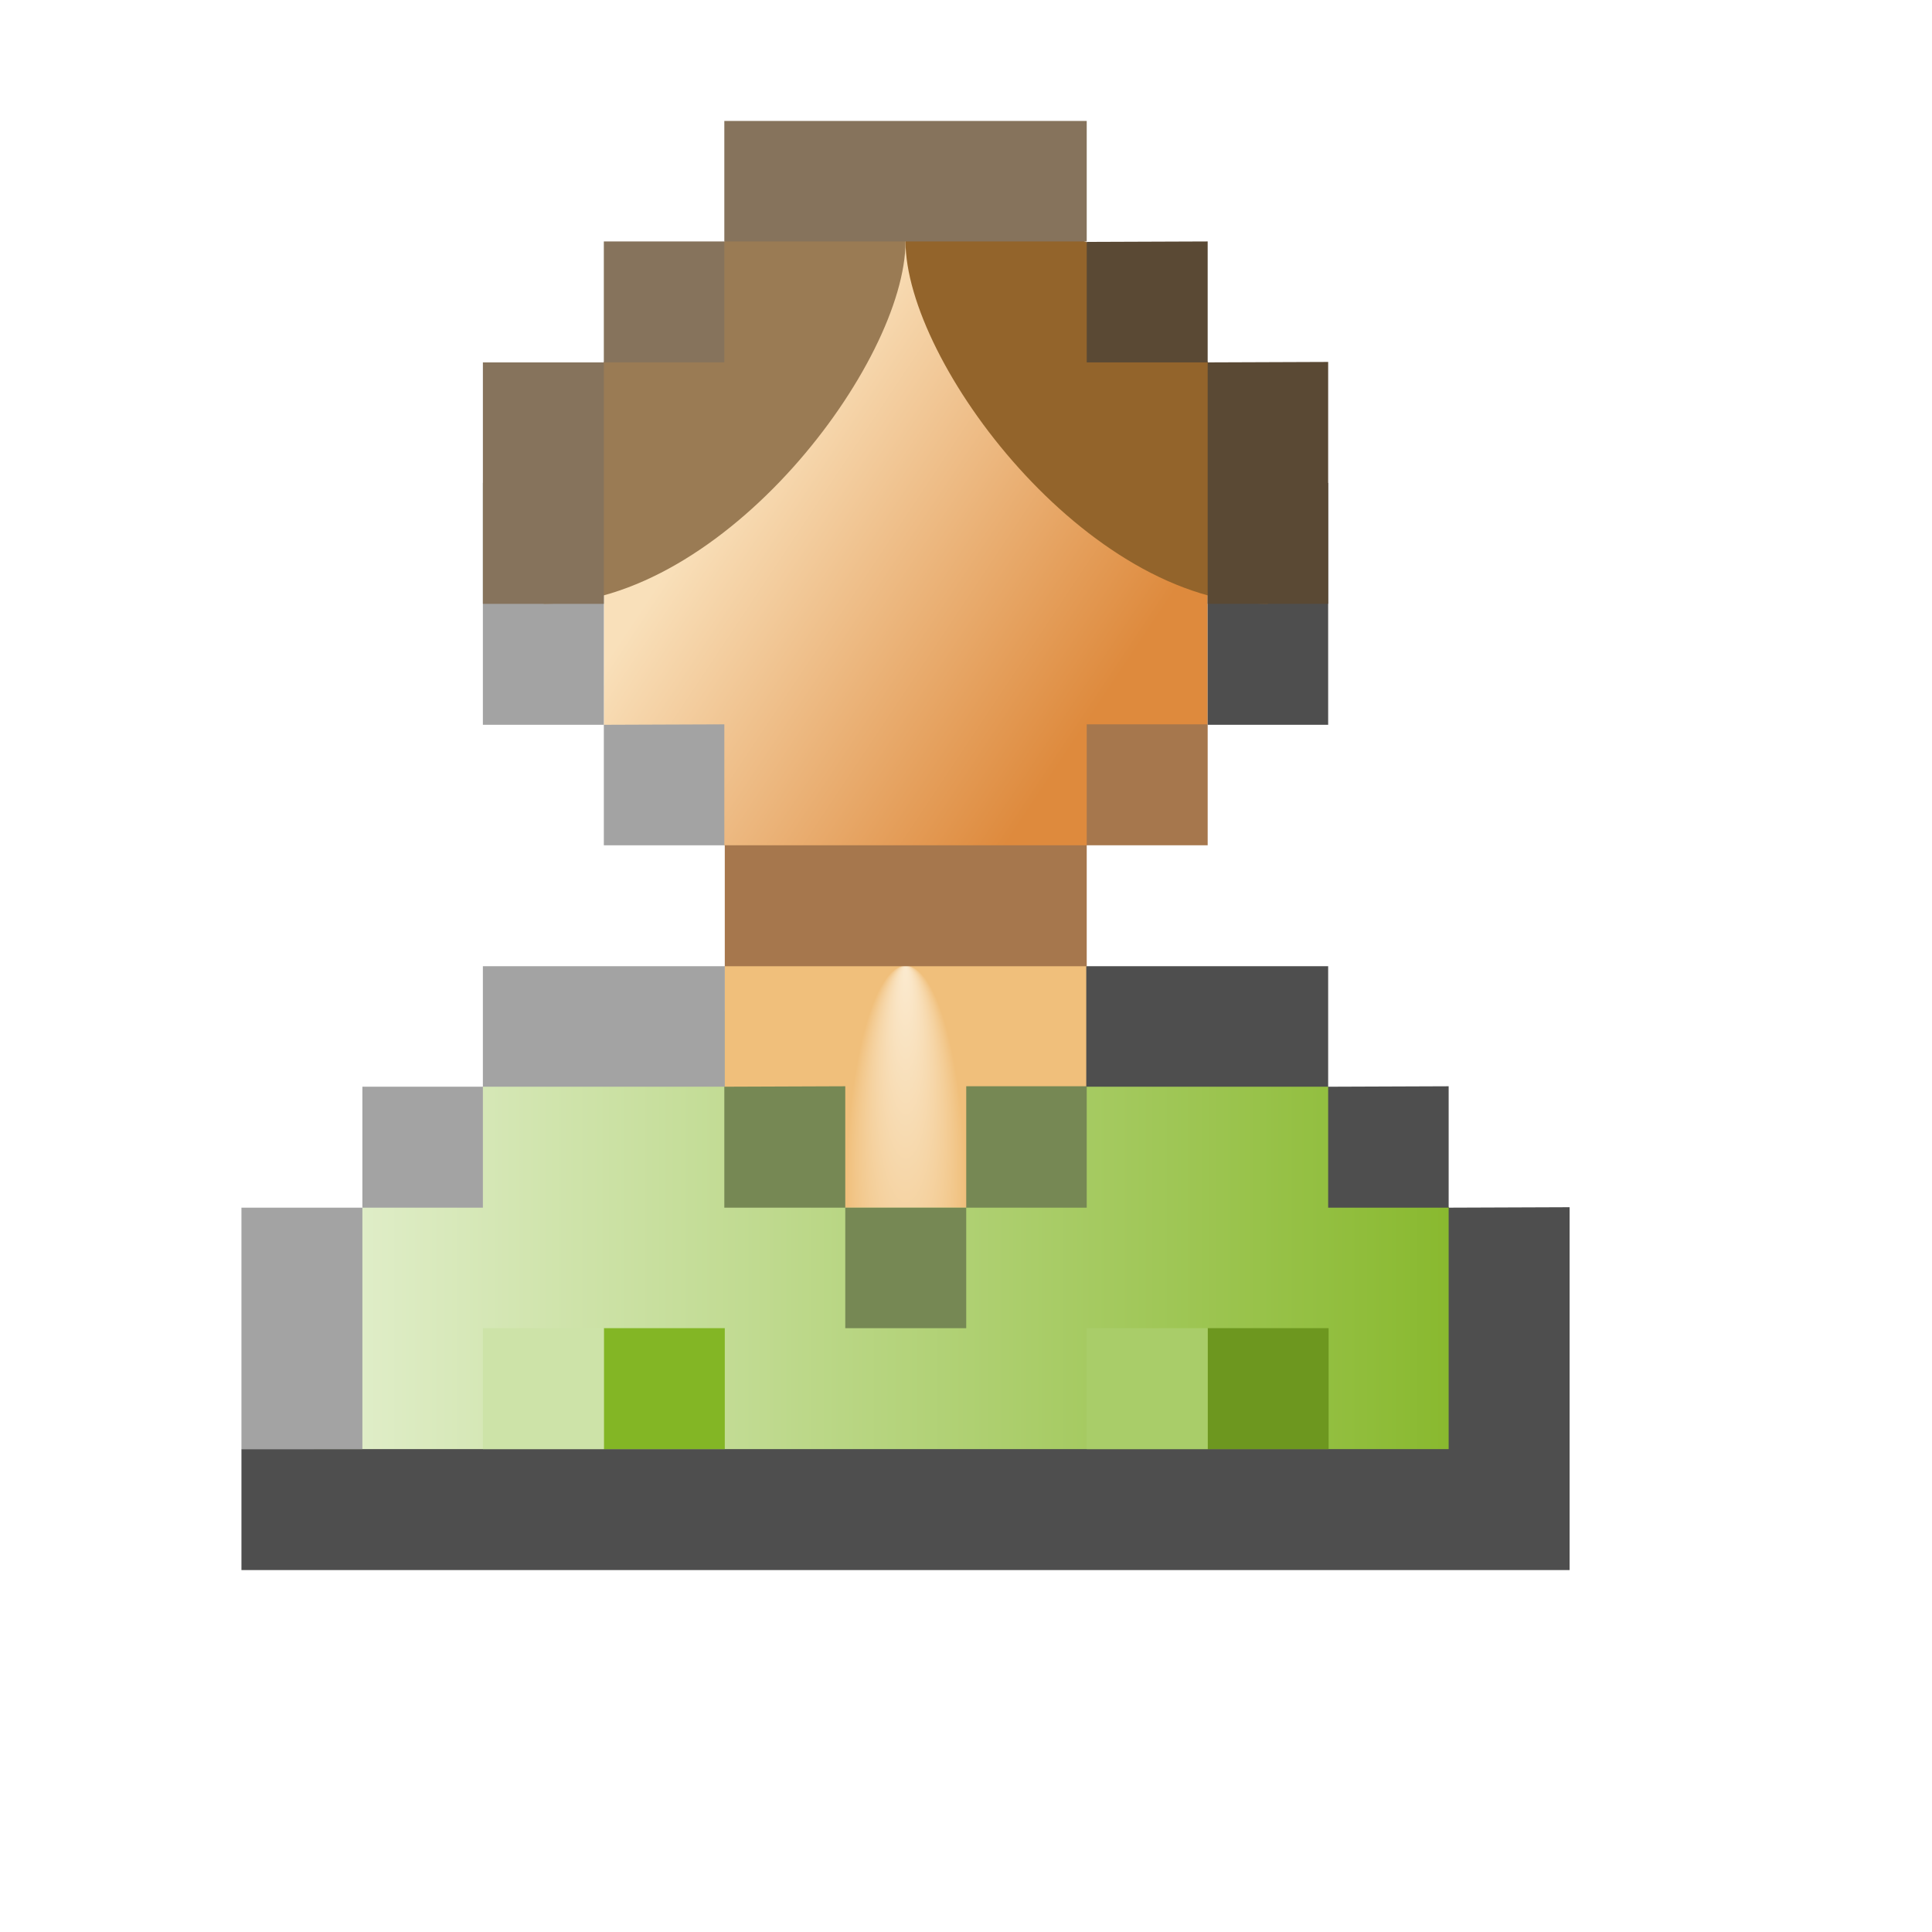
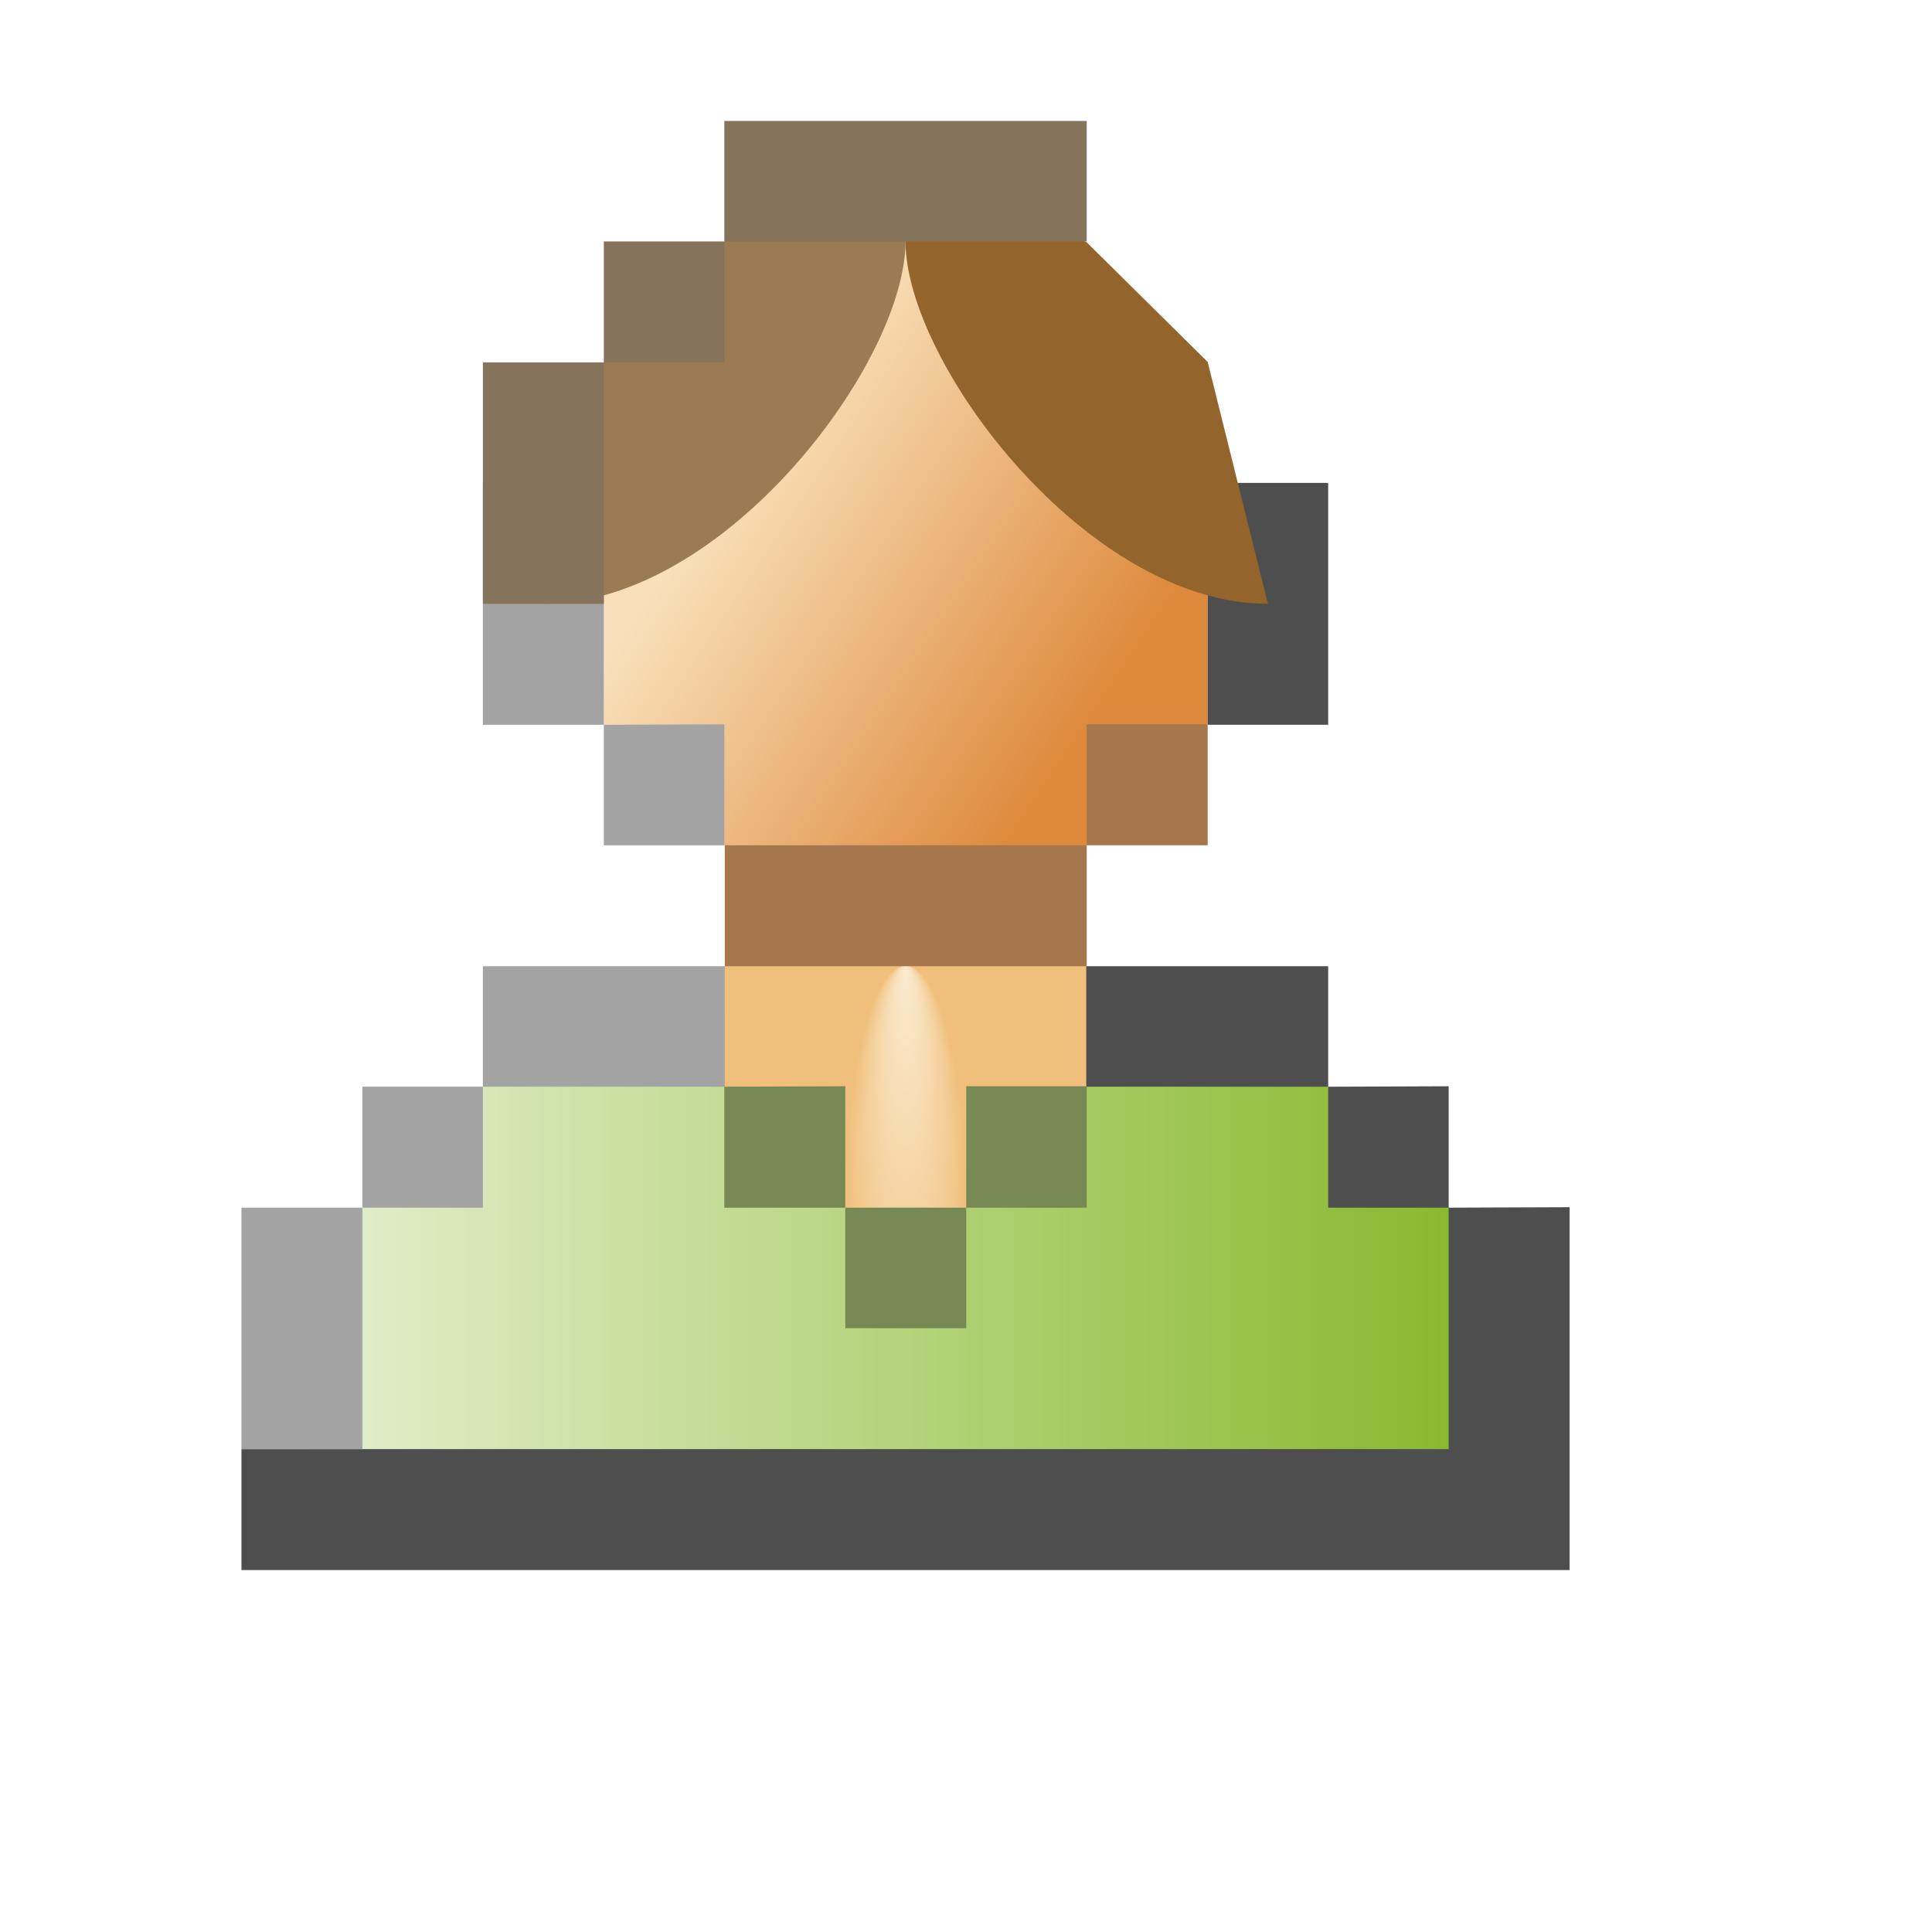
<svg xmlns="http://www.w3.org/2000/svg" xmlns:xlink="http://www.w3.org/1999/xlink" width="16" height="16" viewBox="0 0 4.233 4.233">
  <defs>
    <linearGradient id="c">
      <stop offset="0" stop-color="#fbeacf" />
      <stop offset="1" stop-color="#f0bf7b" />
    </linearGradient>
    <linearGradient id="b">
      <stop offset="0" stop-color="#f9e0ba" />
      <stop offset="1" stop-color="#de8a3d" />
    </linearGradient>
    <linearGradient id="a">
      <stop offset="0" stop-color="#dfedc7" />
      <stop offset="1" stop-color="#89b92f" />
    </linearGradient>
    <linearGradient id="d" x1=".794" x2="3.175" y1="2.778" y2="2.778" gradientUnits="userSpaceOnUse" xlink:href="#a" />
    <linearGradient id="f" x1="1.587" x2="2.381" y1="1.058" y2="1.587" gradientUnits="userSpaceOnUse" xlink:href="#b" />
    <radialGradient id="e" cx="1.984" cy="2.381" r=".397" fx="1.984" fy="1.984" gradientTransform="matrix(.33333 0 0 1.30283 1.323 -.469)" gradientUnits="userSpaceOnUse" xlink:href="#c" />
  </defs>
  <path fill="url(#d)" fill-rule="evenodd" d="M.661 3.307l.133-.661.264-.265c.53-.264 1.323-.264 1.852 0l.265.265.132.661z" />
  <path fill="url(#e)" fill-rule="evenodd" d="M1.587 2.117v.264l.265.265h.265l.264-.265v-.264c-.264-.265-.529-.265-.793 0z" />
  <path fill="url(#f)" fill-rule="evenodd" d="M1.323 1.058v.53l.264.264c.265.265.53.265.794 0l.265-.265v-.529L2.116.53h-.264z" />
  <path fill="#4e4e4e" d="M2.646 1.058v.53h.264v-.53zM2.38 2.117v.264h.53v-.264zm.53.264v.265h.264V2.38zm.264.265v.529H.529v.265h2.91v-.795z" />
  <path fill="#a3a3a3" d="M1.058 1.058v.53h.265v-.53zm.265.53v.264h.264v-.265zm-.265.529v.264h.53v-.264zm0 .264H.794v.265h.264zm-.264.265H.529v.529h.265z" />
  <path fill="#768854" d="M1.587 2.381v.265h.265V2.38zm.265.265v.264h.265v-.264zm.265 0h.264V2.38h-.264z" />
  <path fill="#a6774d" d="M2.381 1.587v.265h.265v-.265zm0 .265h-.793v.265h.793z" />
  <path fill="#9a7b54" fill-rule="evenodd" d="M1.984.397v.132c0 .265-.396.794-.793.794l.132-.53.264-.264z" />
  <path fill="#93642b" fill-rule="evenodd" d="M1.984.397v.132c0 .265.397.794.794.794l-.132-.53L2.38.53z" />
  <path fill="#86735c" d="M1.587.265v.264h.794V.265zm0 .264h-.264v.265h.264zm-.264.265h-.265v.529h.265z" />
-   <path fill="#5a4934" d="M2.381.53v.264h.265V.529zm.265.264v.529h.264v-.53z" />
-   <path fill="#83b625" d="M1.323 2.91h.265v.265h-.265z" />
-   <path fill="#6d971f" d="M2.646 2.91h.265v.265h-.265z" />
-   <path fill="#cde3a8" d="M1.058 2.91h.265v.265h-.265z" />
-   <path fill="#a9cd69" d="M2.381 2.91h.265v.265h-.265z" />
</svg>
